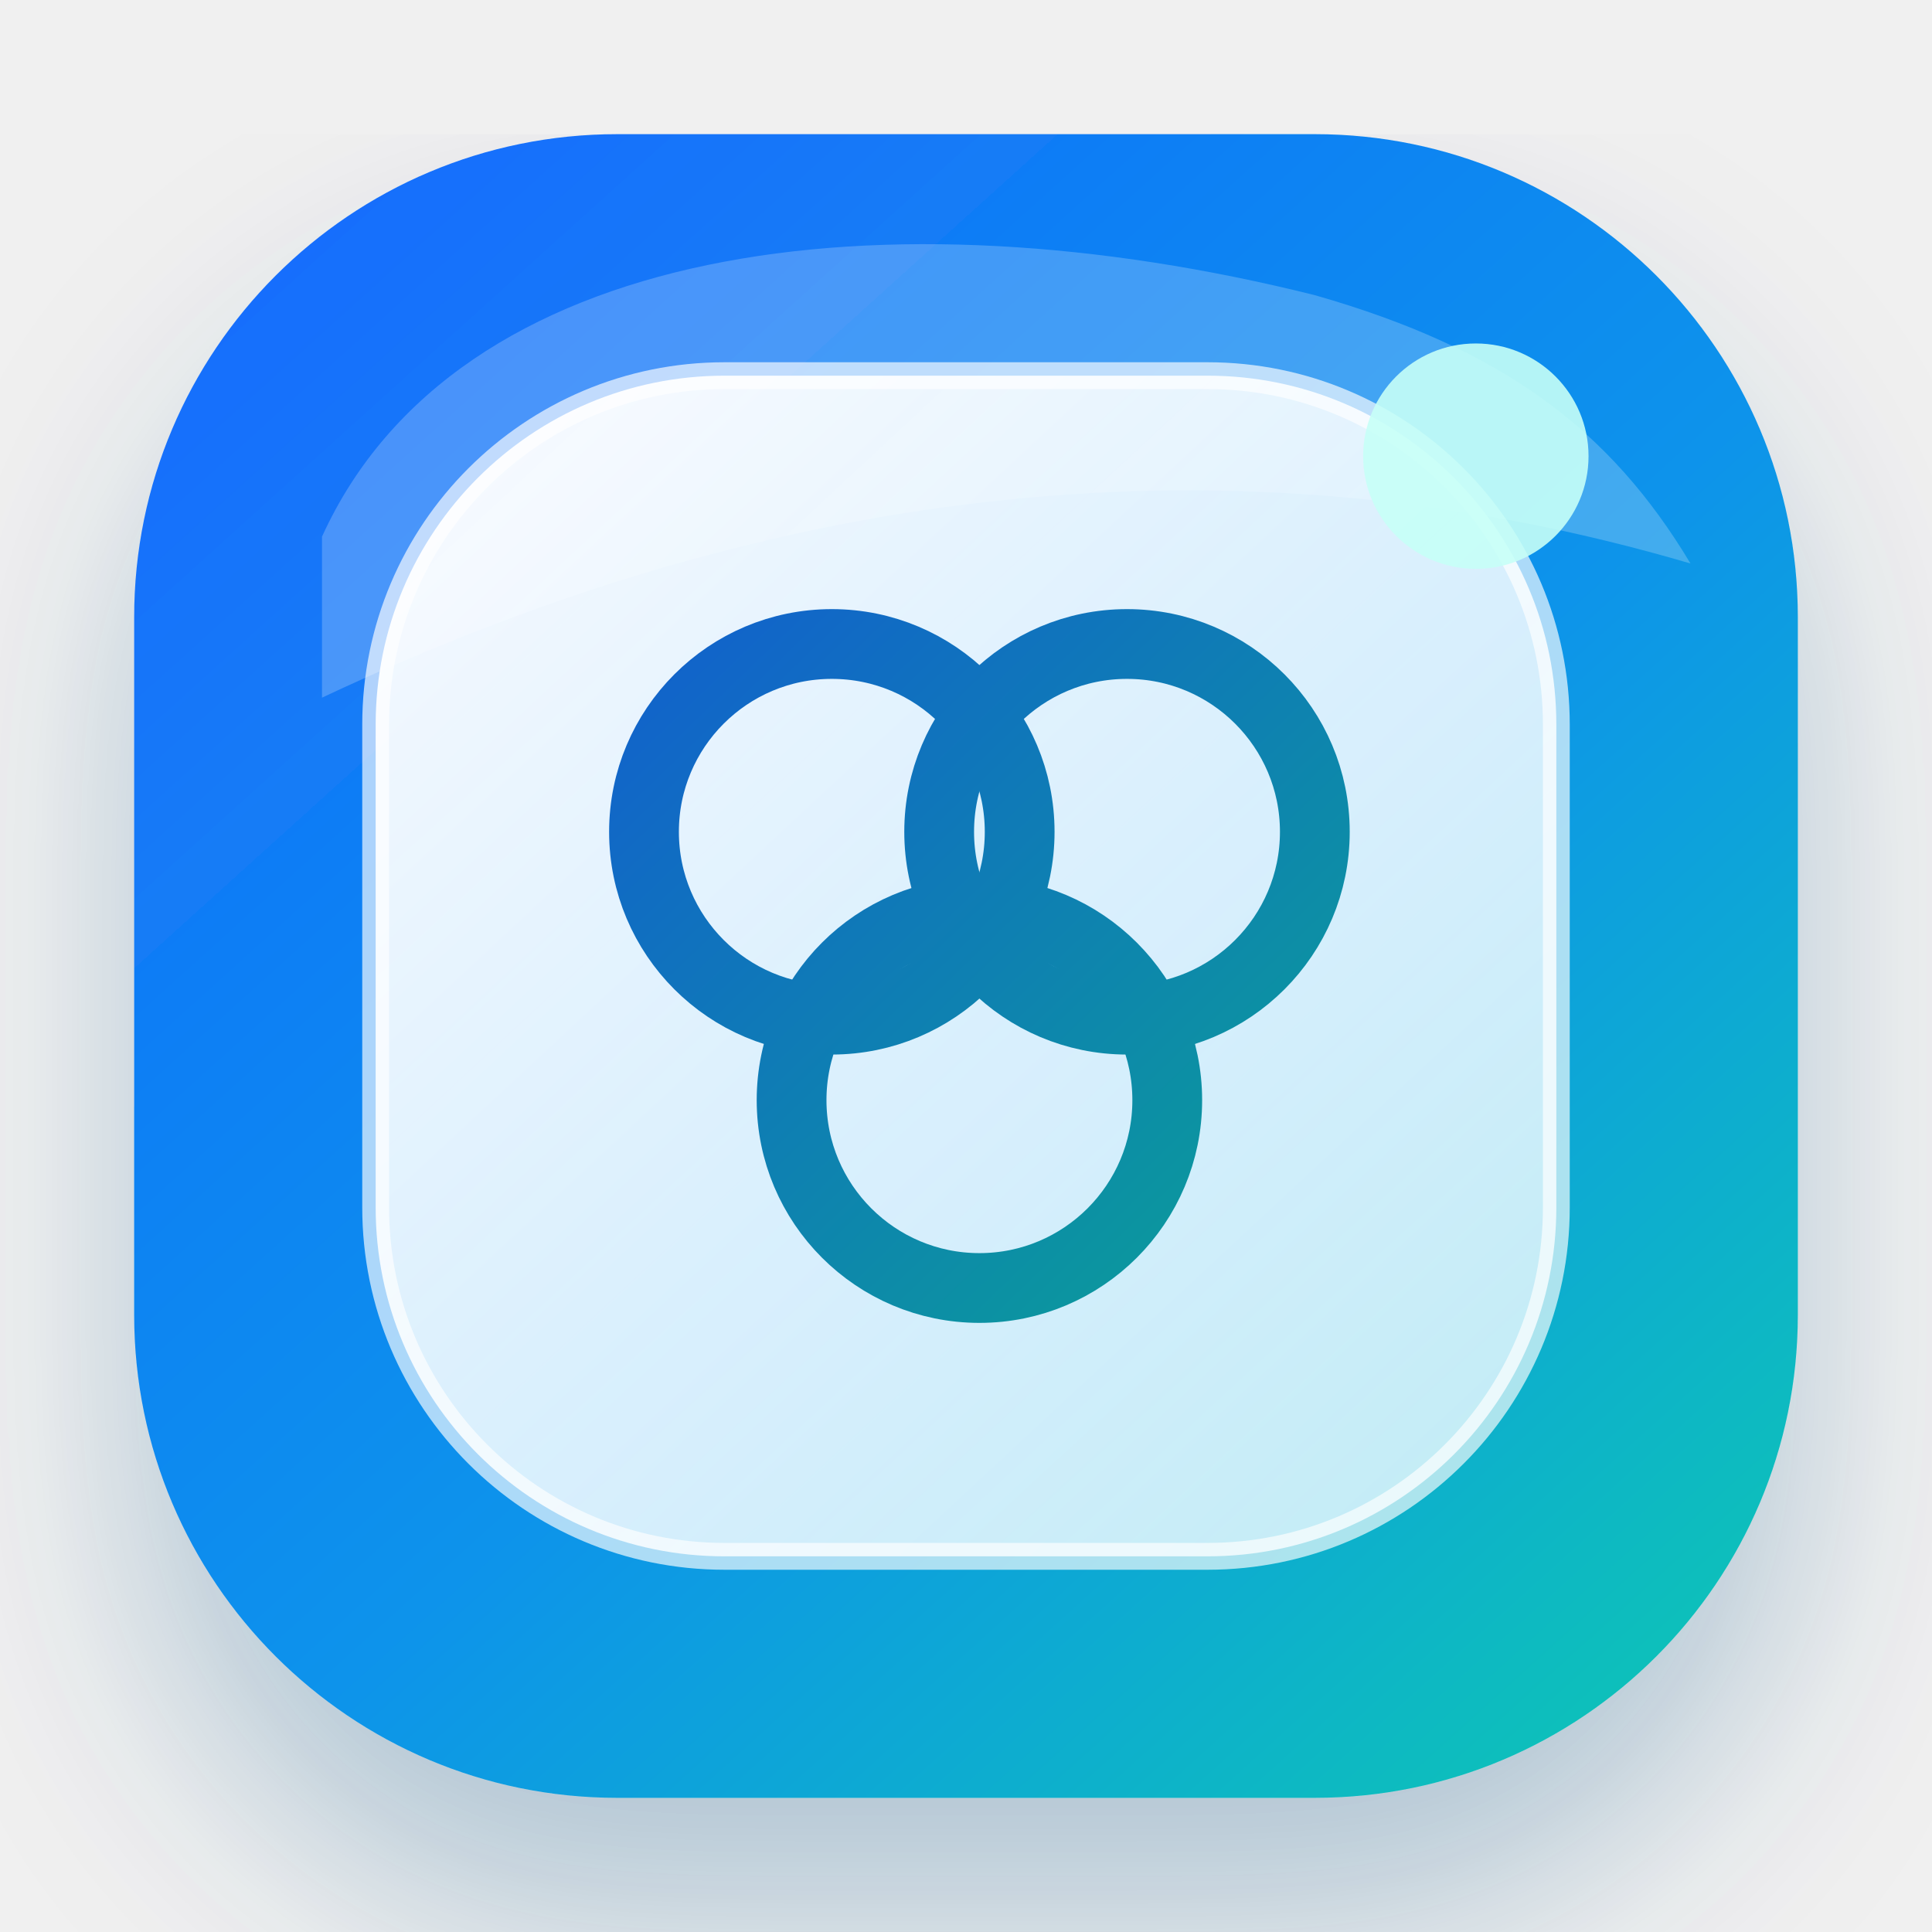
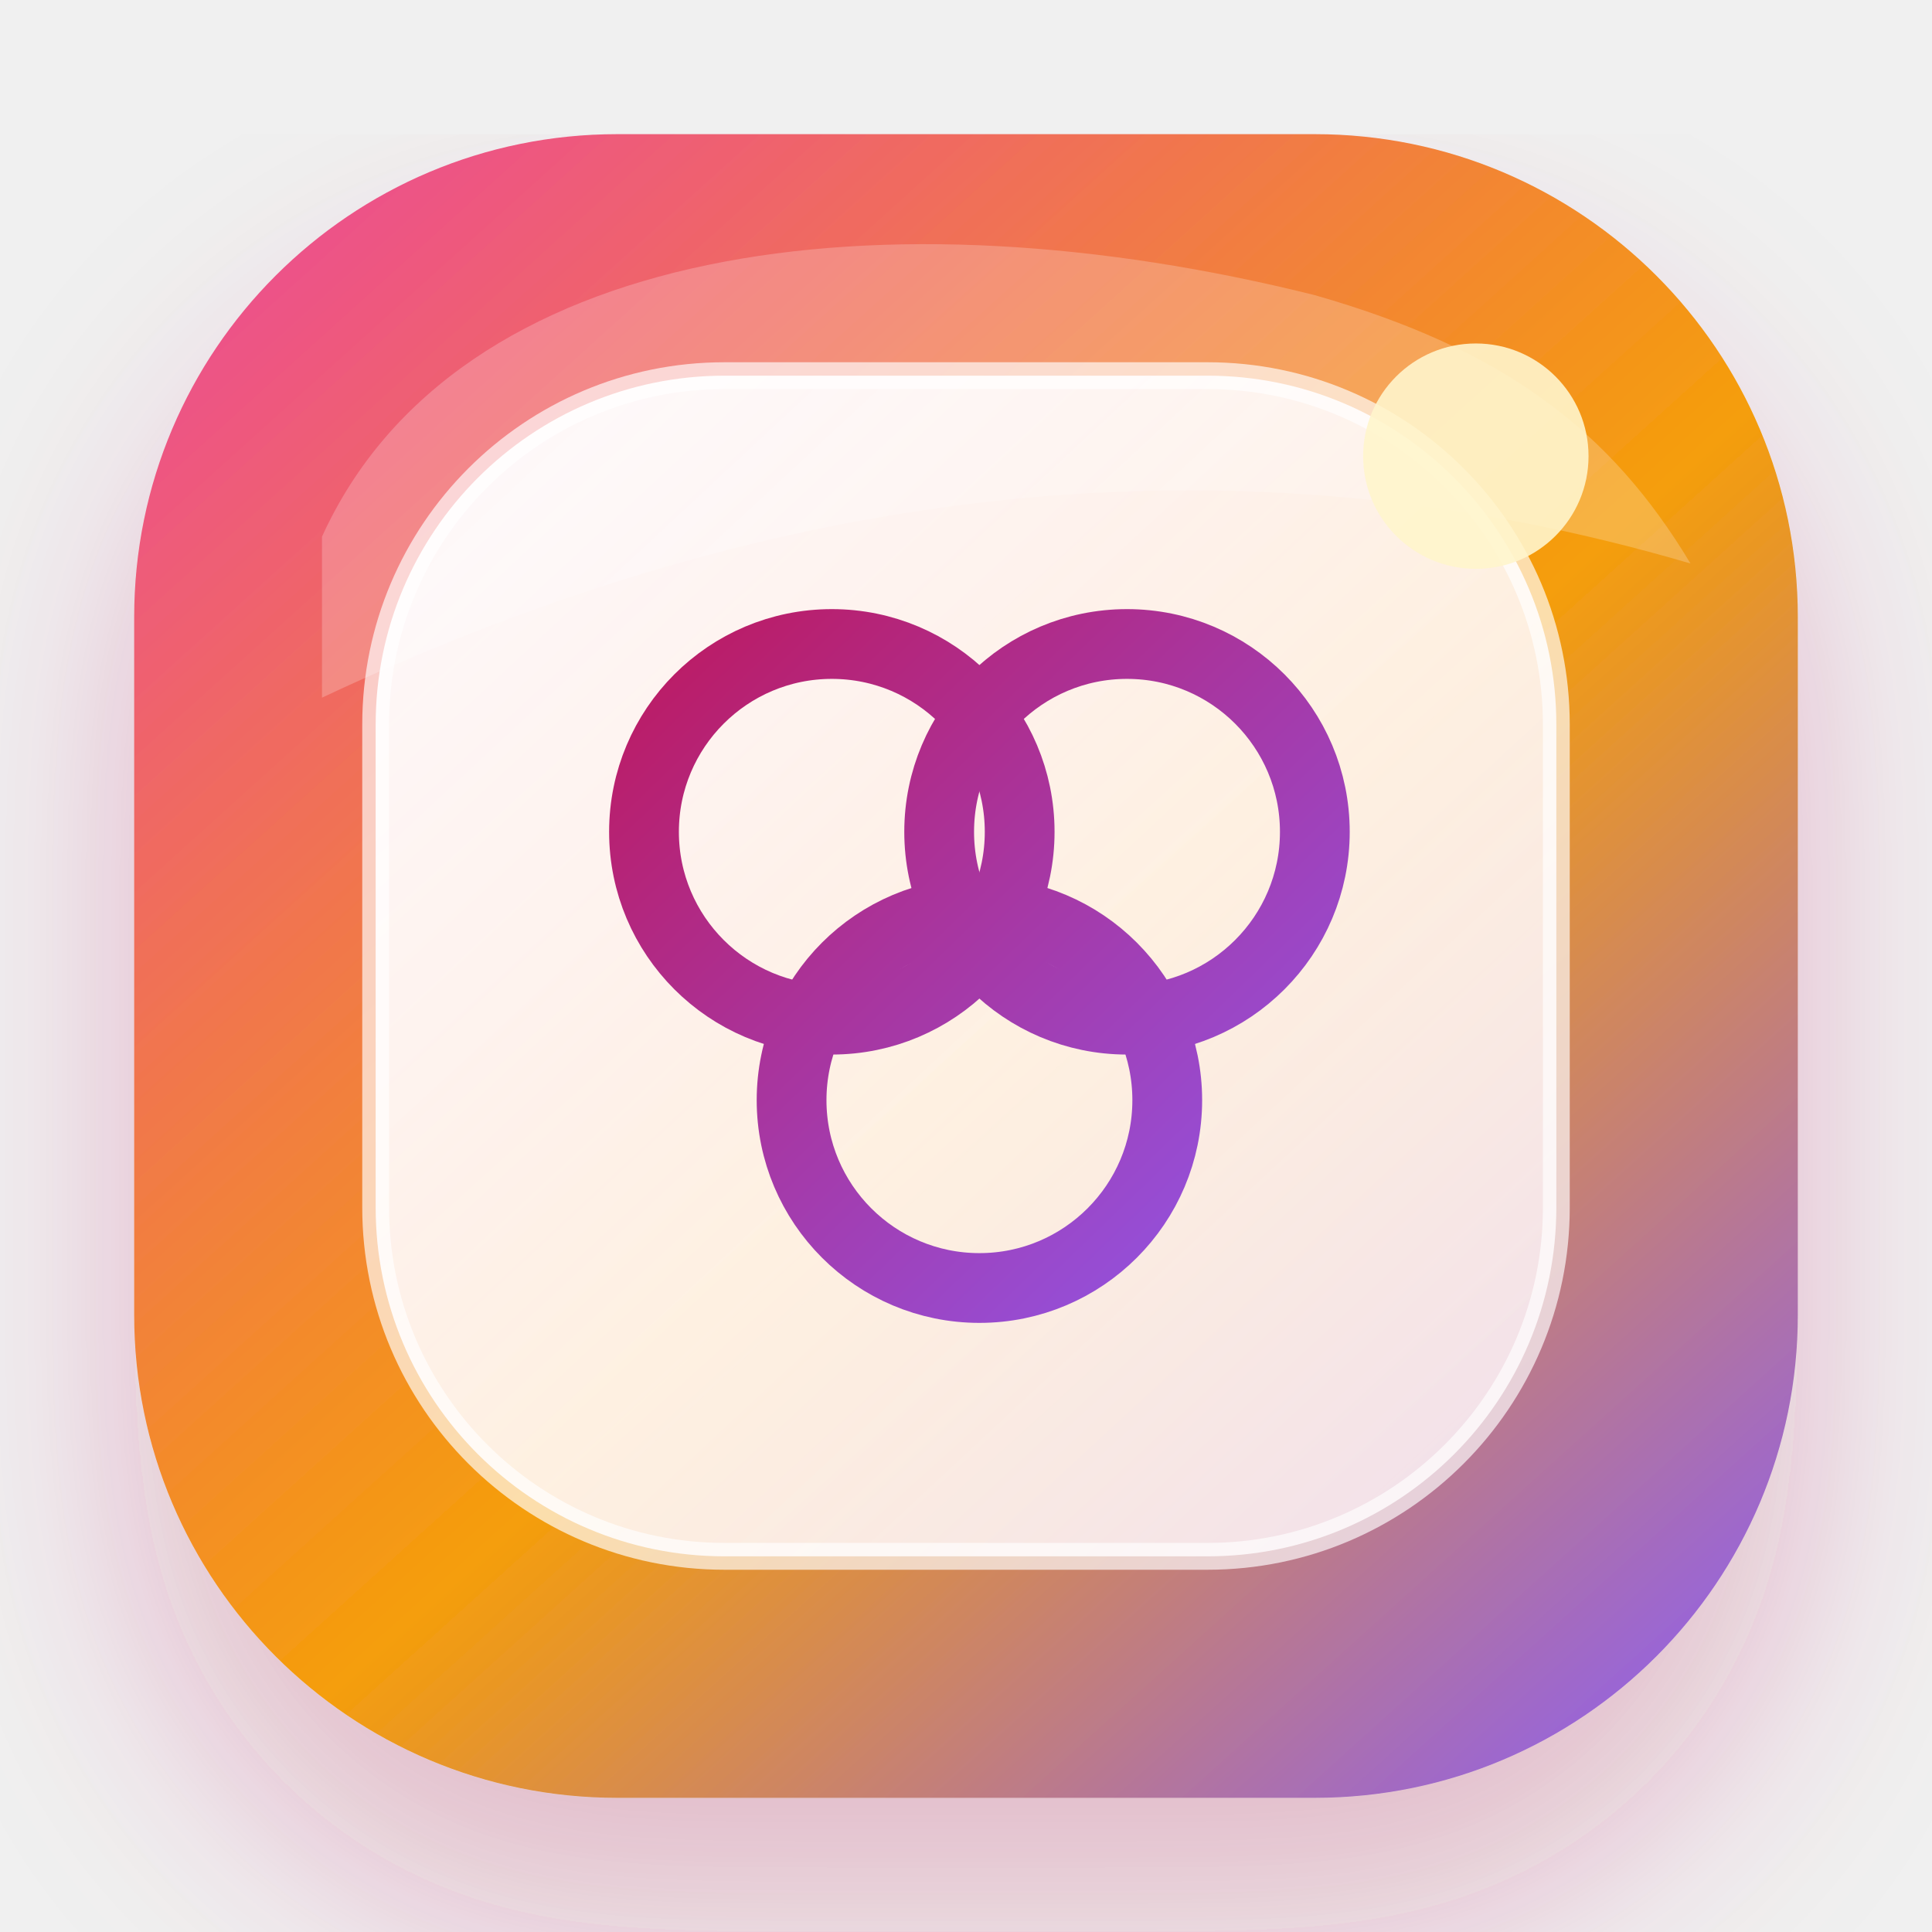
<svg xmlns="http://www.w3.org/2000/svg" viewBox="0 0 72 72" role="img" aria-label="Color Design">
  <defs>
    <linearGradient id="bg" x1="8" y1="5" x2="64" y2="67" gradientUnits="userSpaceOnUse">
-       <stop stop-color="#1769ff" />
-       <stop offset=".55" stop-color="#0b93eb" />
-       <stop offset="1" stop-color="#12c7b3" />
+       <stop stop-color="#ec4899" />
+       <stop offset=".55" stop-color="#f59e0b" />
+       <stop offset="1" stop-color="#8b5cf6" />
    </linearGradient>
    <linearGradient id="glass" x1="17" y1="15" x2="57" y2="58" gradientUnits="userSpaceOnUse">
      <stop stop-color="#ffffff" stop-opacity=".96" />
-       <stop offset="1" stop-color="#e8f8ff" stop-opacity=".82" />
+       <stop offset="1" stop-color="#fff7fb" stop-opacity=".82" />
    </linearGradient>
    <linearGradient id="ink" x1="23" y1="23" x2="50" y2="51" gradientUnits="userSpaceOnUse">
-       <stop stop-color="#125fce" />
-       <stop offset="1" stop-color="#0aa493" />
+       <stop stop-color="#be185d" />
+       <stop offset="1" stop-color="#8b5cf6" />
    </linearGradient>
    <filter id="ds" x="-30%" y="-30%" width="160%" height="175%">
-       <feDropShadow dx="0" dy="5" stdDeviation="4" flood-color="#0c4d84" flood-opacity=".25" />
+       <feDropShadow dx="0" dy="5" stdDeviation="4" flood-color="#be185d" flood-opacity=".25" />
    </filter>
  </defs>
  <rect x="5" y="5" width="62" height="62" rx="18" fill="url(#bg)" filter="url(#ds)" />
  <path d="M12 20C17 9 33 7 49 11c7 2 11 5 14 10-17-5-34-3-51 5z" fill="#fff" opacity=".22" />
  <rect x="14" y="14" width="44" height="44" rx="13" fill="url(#glass)" stroke="#fff" stroke-opacity=".66" />
-   <circle cx="55" cy="17" r="4.2" fill="#c7fff7" opacity=".9" />
+   <circle cx="55" cy="17" r="4.2" fill="#fff5cc" opacity=".9" />
  <g fill="none" stroke="url(#ink)" stroke-width="2.6" stroke-linecap="round" stroke-linejoin="round">
    <circle cx="31" cy="31" r="7" />
    <circle cx="42" cy="31" r="7" />
    <circle cx="36.5" cy="41" r="7" />
  </g>
</svg>
